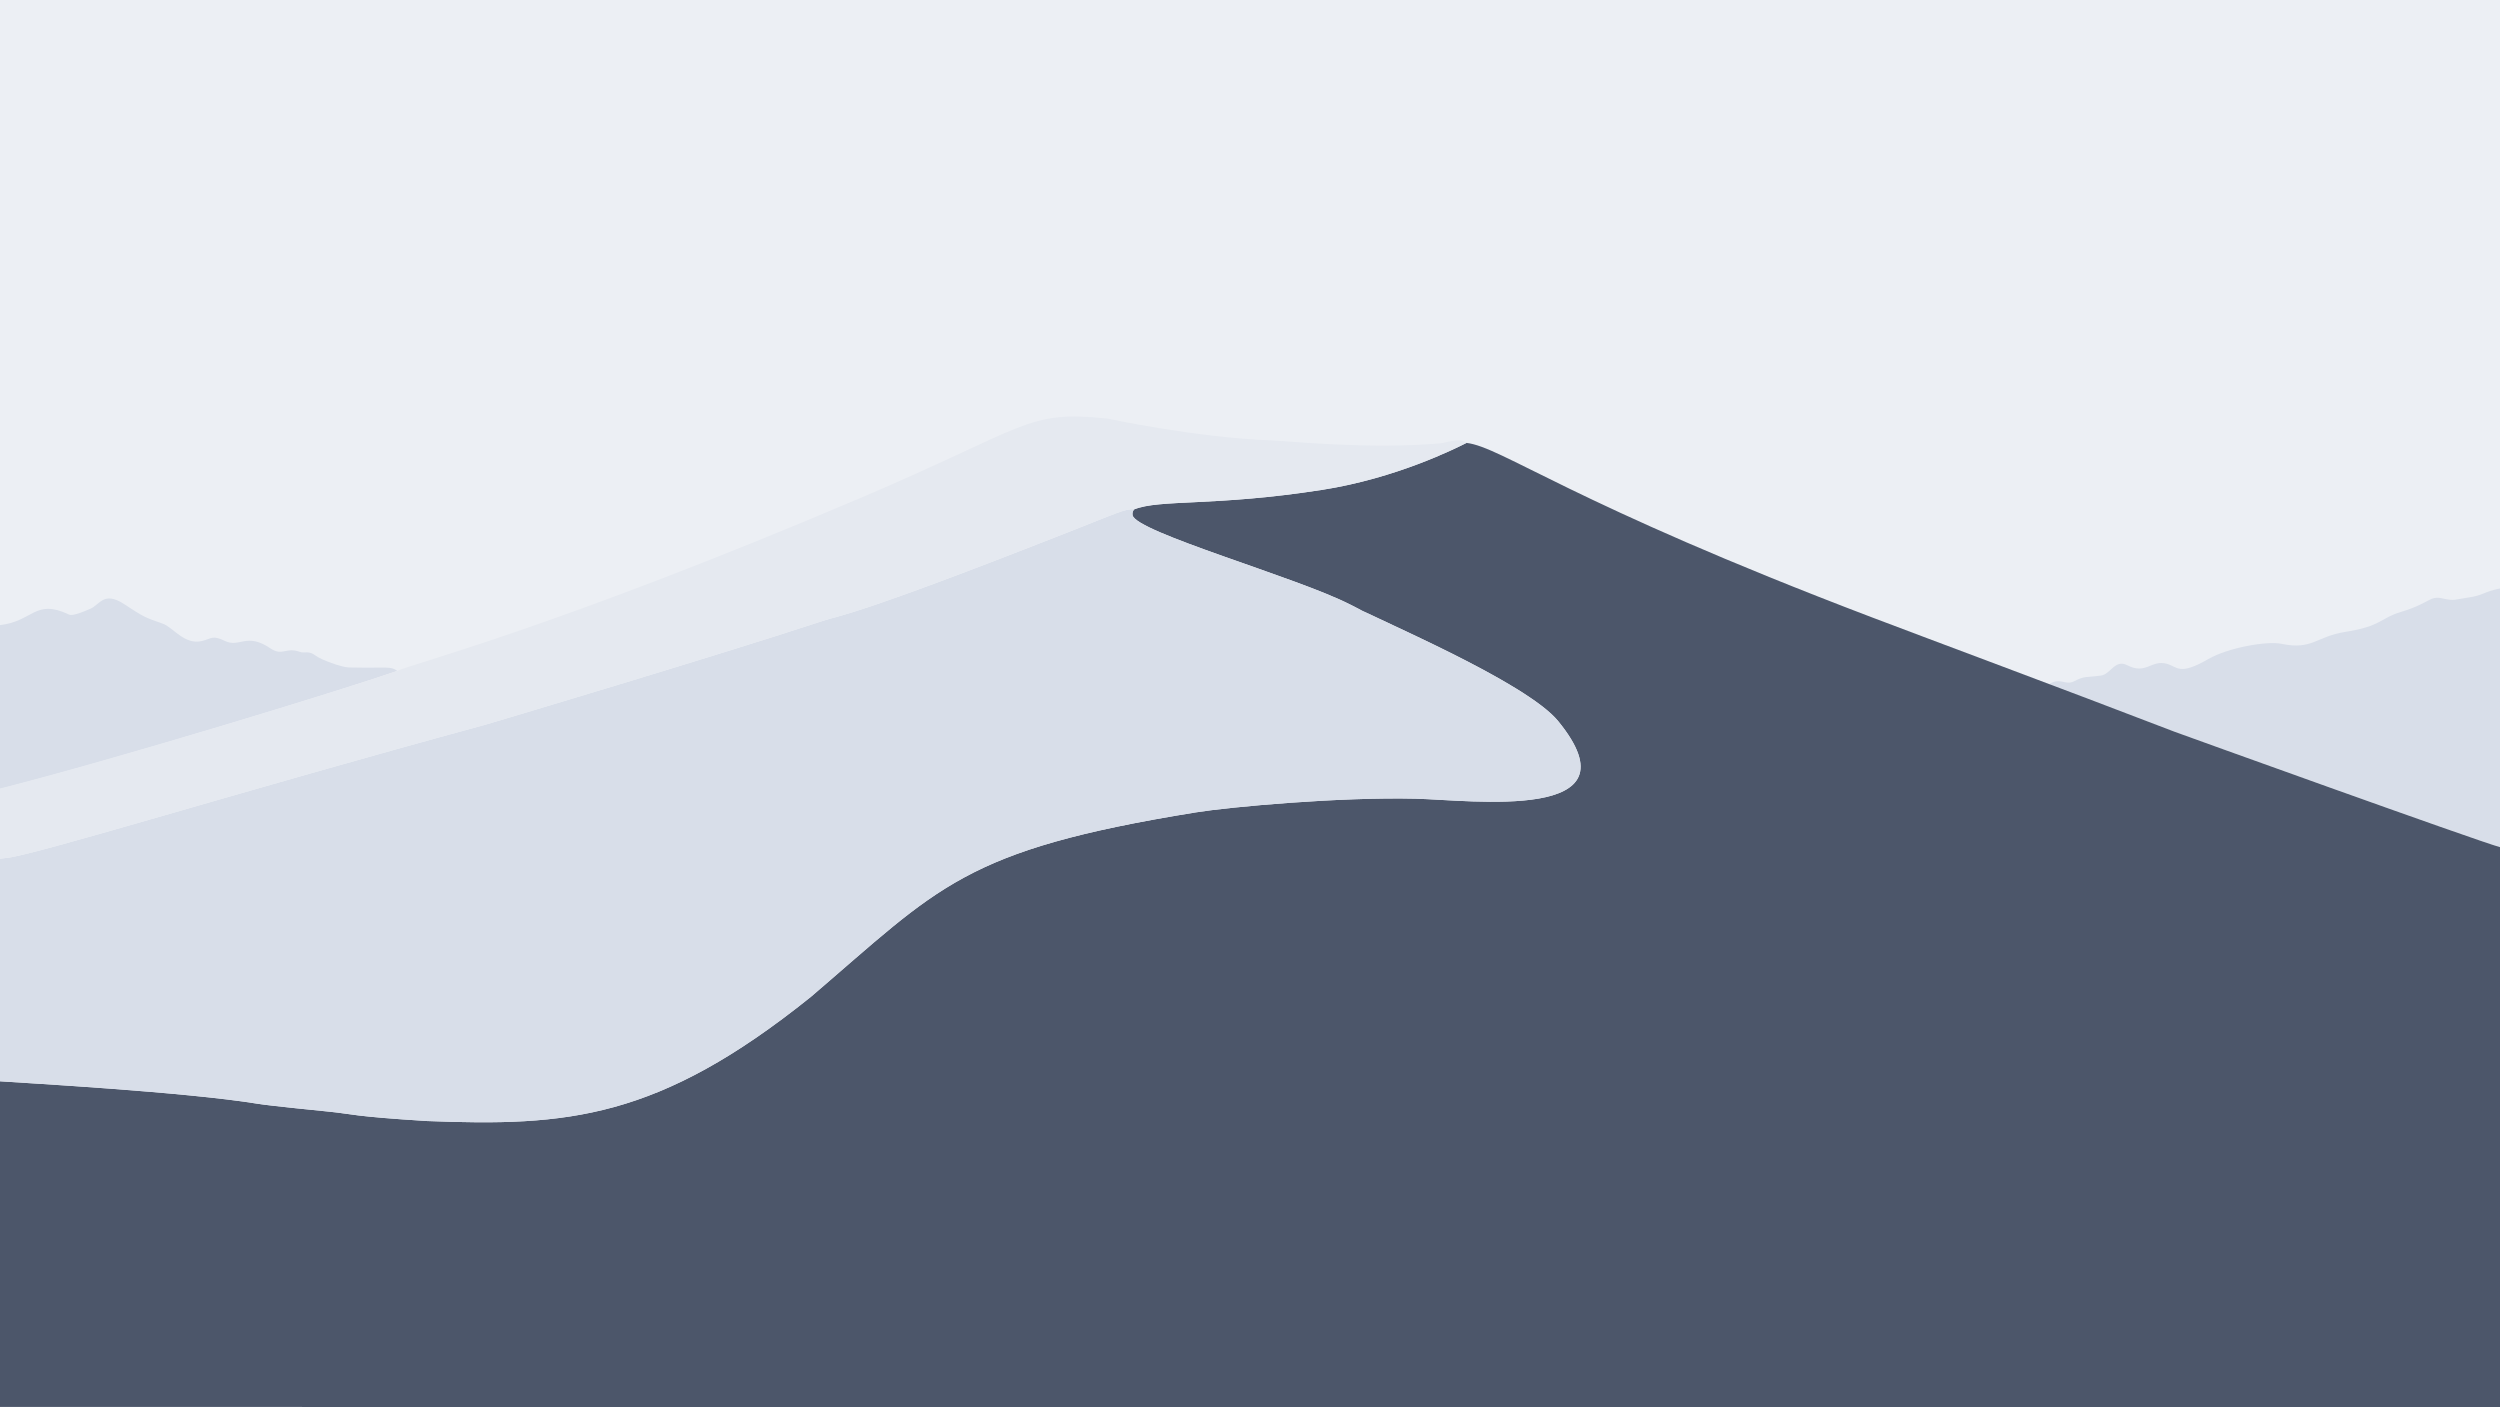
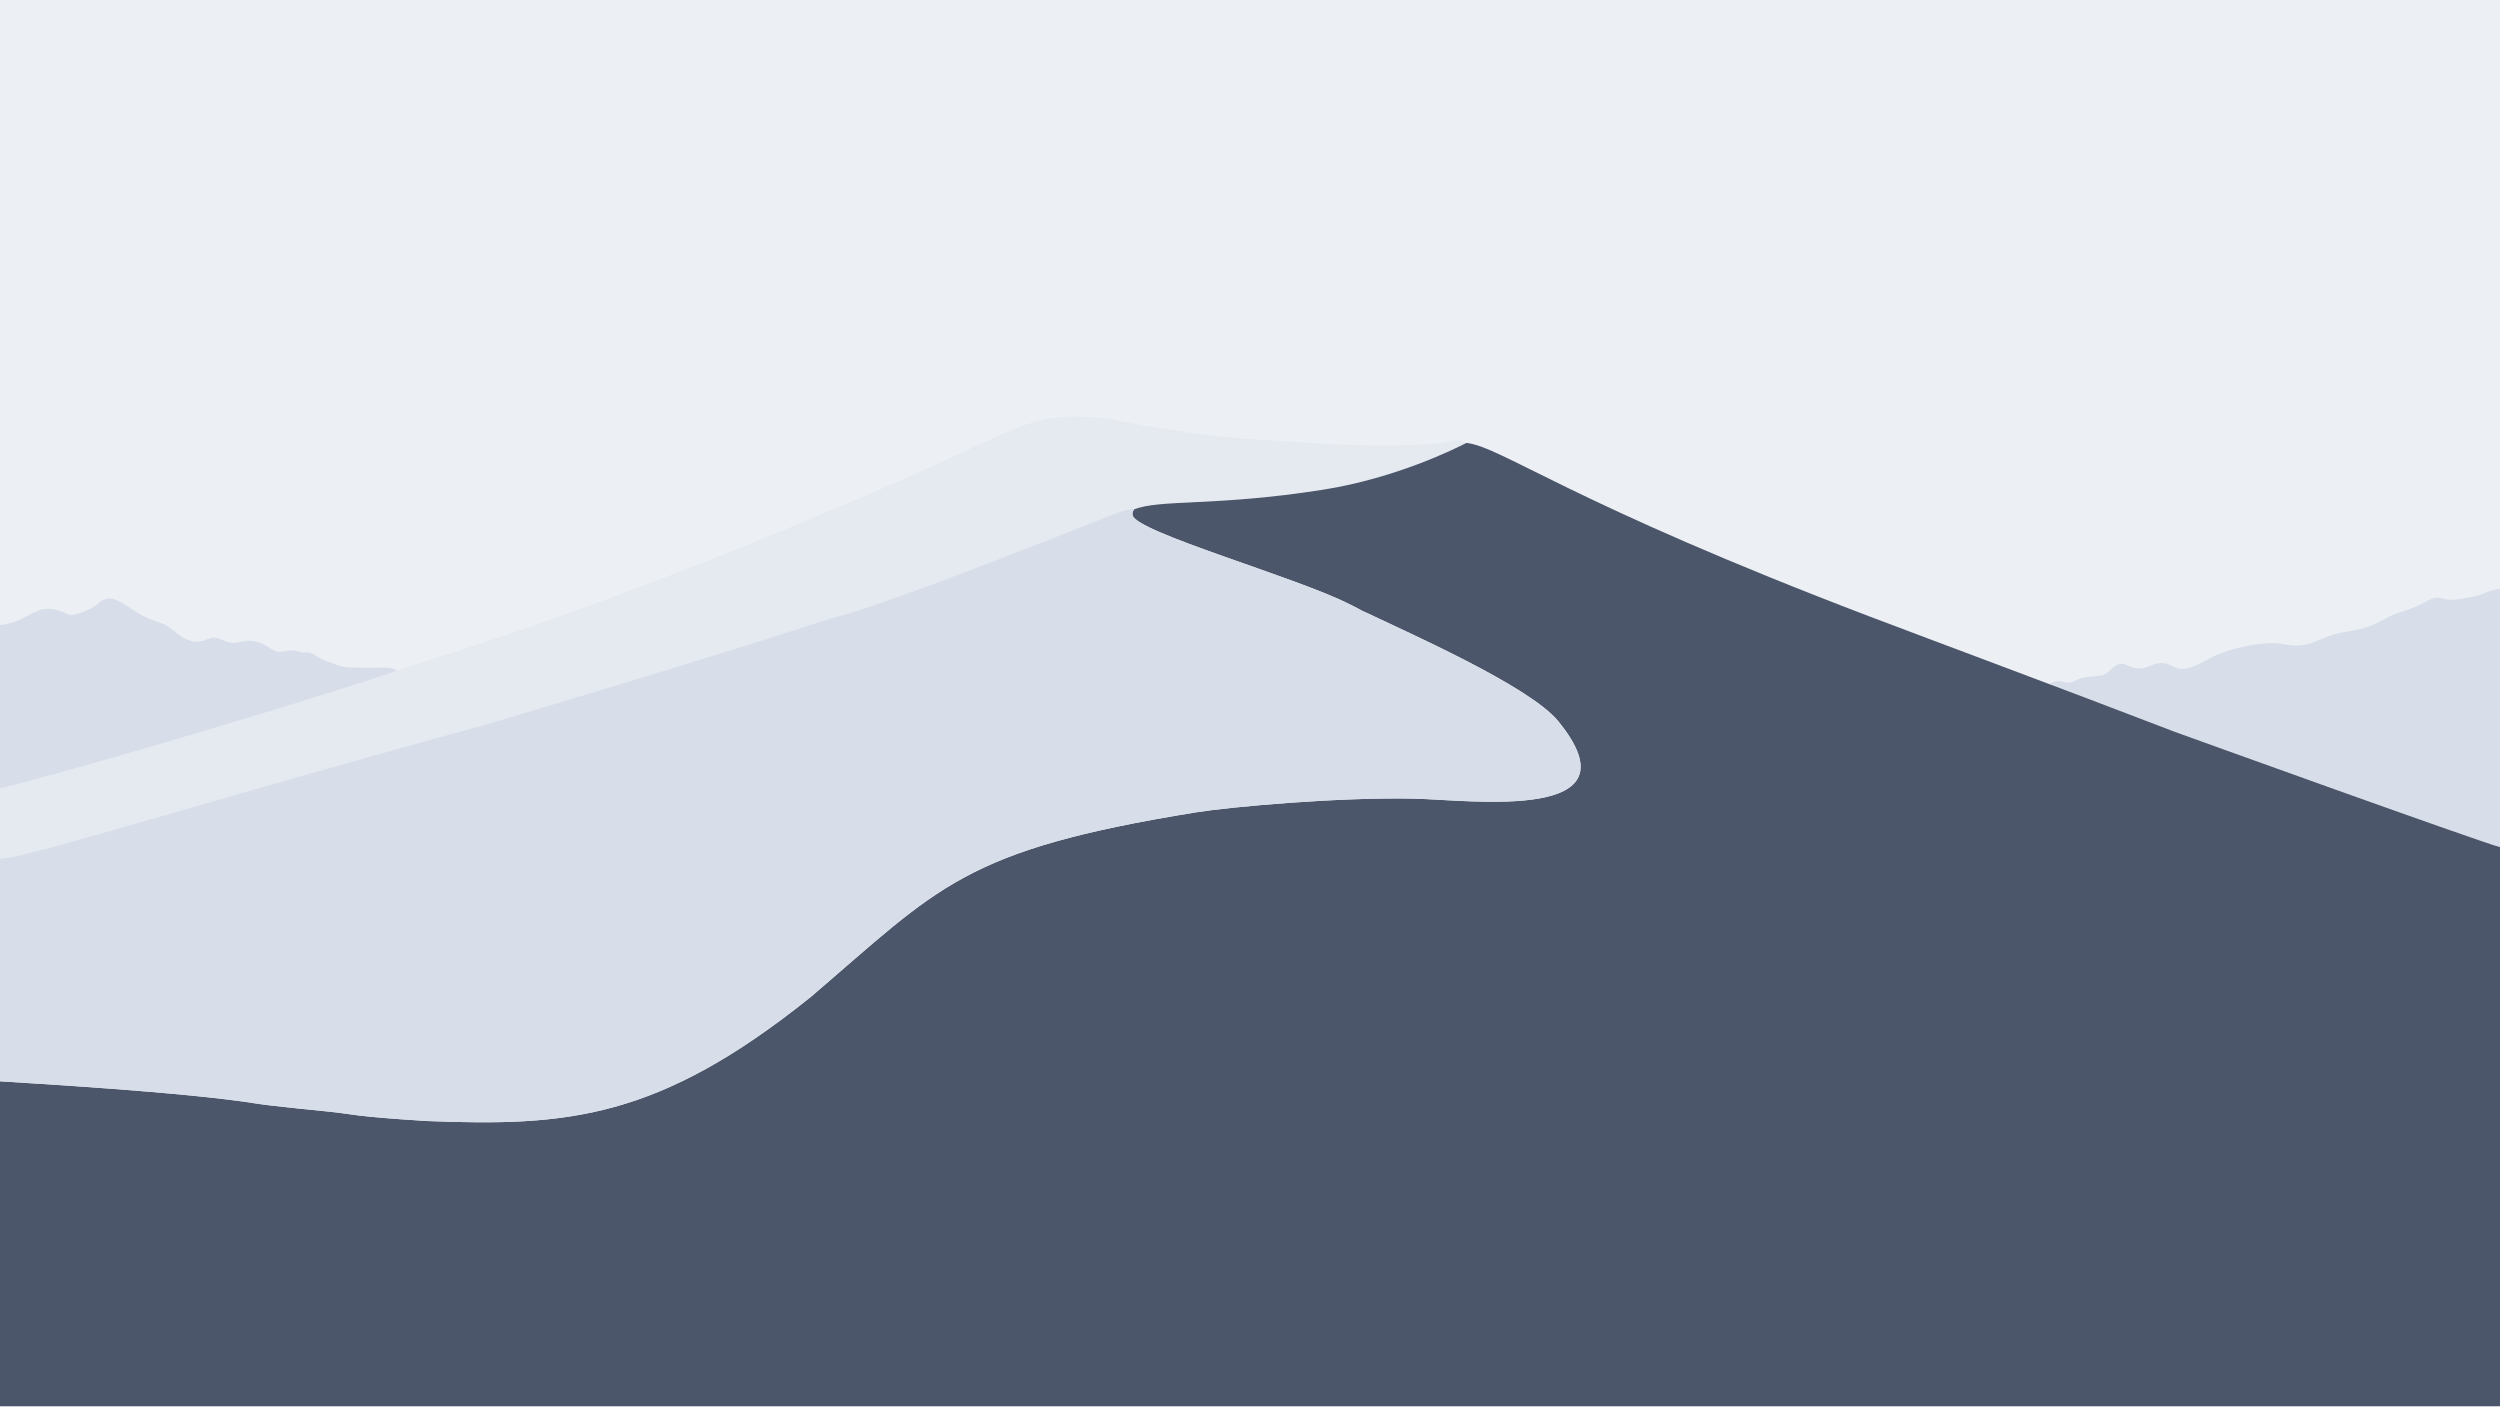
<svg xmlns="http://www.w3.org/2000/svg" width="5120" height="2880" viewBox="0 0 5120 2880" version="1.1" id="svg1">
-   <defs id="defs1">
-     <clipPath id="a">
-       <path d="m 150.97,50.8 c -9.07,0.38 -19.66,3.95 -25.85,8.6 -5.62,4.21 -10.26,10.47 -8.46,16.56 9.9,0.19 20.13,-3.47 26.07,-8.18 5.55,-4.4 9.77,-10.63 8.24,-16.99 m 3.35,24.48 c -15.27,0 -21.72,4.49 -32.31,4.49 -10.92,0 -19.23,-4.49 -32.43,-4.49 -12.98,0 -26.77,4.88 -35.51,13.21 l -0.16,0.16 A 24.3,24.3 0 0 0 46.88,102 c -0.76,4.14 -0.56,8.66 0.62,13.35 a 46,46 0 0 0 5.93,13.35 65,65 0 0 0 11.45,13.35 c 7,6.45 16.2,13.28 28.04,13.34 11.08,0.07 14.21,-4.37 29.24,-4.42 15.03,-0.05 17.87,4.47 28.94,4.4 11.35,-0.05 20.7,-7 27.67,-13.32 l 1.98,-1.83 a 70,70 0 0 0 10.12,-11.51 l 0.87,-1.18 c -9.96,-2.32 -17.03,-6.85 -20.85,-12.18 -3,-4.18 -4,-8.86 -2.81,-13.35 1.31,-4.98 5.3,-9.73 12.2,-13.35 a 45,45 0 0 1 6.52,-2.76 C 178.08,79.17 165.85,75.28 154.32,75.28" id="path1" />
-     </clipPath>
-   </defs>
-   <rect width="5120" height="2880" x="0" y="0" id="rect1" style="fill:#eceff4;fill-opacity:1" />
-   <g id="g1" transform="translate(0,118.9208)">
-     <path d="m 5120,1086.249 v 529.764 c -42.602,-11.095 -659.927,-233.816 -666.634,-236.39 -235.995,-90.665 -240.848,-81.944 -255.826,-97.942 22.44,-13.839 32.101,3.973 50.398,-5.433 22.04,-11.33 23.045,-7.367 54.636,-11.57 20.161,-2.679 28.792,-34.255 54.041,-21.206 39.028,20.171 49.093,-12.105 81.364,-2.874 21.735,6.217 25.214,24.634 84.587,-9.756 39.912,-23.115 119.782,-37.613 150.513,-31.136 62.028,13.074 71.133,-15.218 129.423,-24.409 76.116,-12.01 70.828,-27.843 114.494,-40.947 60.673,-18.217 57.844,-33.92 85.462,-27.633 24.854,5.657 24.829,1.989 49.938,-1.464 35.024,-4.813 32.865,-12.1 67.605,-19.007 z" style="clip-rule:evenodd;fill:#d8dee9;fill-opacity:1;fill-rule:evenodd;stroke-width:4.998;stroke-linejoin:round;stroke-miterlimit:2" id="path1-0" />
-     <path d="m -1.375,1497.164 0.548,-335.765 C 67.818,1153.967 71.161,1106.69 140.535,1139.326 c 3.359,1.579 8.761,4.118 44.885,-11.645 18.597,-8.116 27.373,-36.354 68.14,-9.786 41.846,27.278 41.761,27.158 80.254,40.652 20.211,7.087 44.47,44.455 80.359,35.184 20.071,-5.183 20.986,-12.285 46.709,0.095 29.727,14.304 43.865,-17.817 92.119,14.584 26.578,17.852 31.251,-3.194 61.498,7.816 9.106,3.314 17.512,-3.488 31.921,7.612 10.62,8.181 52.981,23.919 68.015,24.214 82.723,1.644 84.278,-3.174 99.266,7.002 C 693.959,1296.491 239.126,1435.914 2.281,1496.067 Z" style="clip-rule:evenodd;fill:#d8dee9;fill-opacity:1;fill-rule:evenodd;stroke-width:4.998;stroke-linejoin:round;stroke-miterlimit:2" id="path2" />
-     <path d="m 5120,1616.014 0.914,1146.74 c -1703.459,0.405 -3416.773,-0.276 -5121.921,-0.276 -1.044,-219.132 -1.831,-446.899 -1.831,-667.044 42.071,3.164 380.877,21.486 532.204,46.395 23.465,3.863 133.311,14.809 144.921,15.963 47.284,4.713 46.414,9.601 199.986,19.151 287.172,11.135 473.15,-2.619 786.485,-254.372 263.538,-225.15 310.317,-300.296 787.73,-377.652 71.743,-11.625 296.643,-31.791 449.99,-28.137 113.959,2.714 462.804,49.588 292.745,-158.754 -66.575,-81.564 -377.552,-211.071 -426.545,-239.004 -10.885,-6.207 128.248,66.46 0,0 -105.263,-54.551 -439.575,-148.399 -445.157,-182.919 -1.184,-7.322 2.804,-10.92 2.994,-11.665 0.63,-2.439 -0.635,2.479 0,0 51.667,-21.32 165.666,-5.683 385.748,-40.222 151.912,-23.844 272.969,-84.887 295.144,-96.067 72.628,8.446 211.071,121.766 830.026,357.176 126.909,48.269 383.939,143.631 619.934,234.296 6.707,2.574 624.032,225.295 666.634,236.39 z" style="clip-rule:evenodd;fill:#4c566a;fill-opacity:1;fill-rule:evenodd;stroke-width:4.998;stroke-linejoin:round;stroke-miterlimit:2" id="path3" />
-     <path d="m 874.273,2176.944 c -153.572,-9.551 -152.702,-14.439 -199.986,-19.151 -11.61,-1.155 -121.456,-12.1 -144.921,-15.963 -151.328,-24.909 -488.488,-43.231 -530.559,-46.395 l 0.548,-455.661 c 2.814,-0.14 8.203,-1.185 11.021,-1.325 50.338,-2.529 477.028,-135.485 983.737,-273.188 5.957,-1.619 483.795,-144.131 690.393,-212.425 41.841,-13.829 59.464,-7.322 504.061,-182.204 99.571,-39.163 117.933,-48.728 133.945,-46.19 -0.19,0.745 -4.178,4.343 -2.994,11.665 5.582,34.52 339.894,128.368 445.157,182.918 4.038,2.304 9.856,5.293 17.167,8.891 62.317,32.261 33.89,17.322 7.846,3.823 89.46,43.141 342.283,153.702 401.531,226.289 170.059,208.342 -178.786,161.468 -292.745,158.754 -153.347,-3.653 -378.247,16.513 -449.99,28.137 -477.413,77.356 -524.192,152.502 -787.73,377.652 -313.336,251.753 -499.313,265.507 -786.485,254.372 z M 2789.691,1131.739 c -2.774,-1.339 -5.398,-2.619 -7.846,-3.823 -5.098,-2.639 -10.805,-5.593 -17.167,-8.891 -3.743,-2.134 10.255,5.058 25.014,12.714 z" style="clip-rule:evenodd;fill:#d8dee9;fill-opacity:1;fill-rule:evenodd;stroke-width:4.998;stroke-linejoin:round;stroke-miterlimit:2" id="path4" />
-     <path d="m -0.827,1639.774 0,-143.524 C 236.018,1436.097 693.959,1296.491 813.7,1255.054 c 29.217,-14.239 327.939,-90.005 949.863,-354.692 341.543,-145.365 338.014,-179.86 504.955,-161.928 1.349,0.145 179.055,38.703 335.006,44.57 36.344,1.369 199.671,18.762 344.717,6.132 7.877,-0.685 17.722,-3.703 24.804,-4.978 23.564,-4.243 27.783,3.304 30.361,3.993 -22.175,11.18 -143.231,72.223 -295.144,96.067 -220.082,34.54 -334.081,18.902 -385.748,40.222 -16.013,-2.539 -34.375,7.027 -133.945,46.19 -444.597,174.882 -462.219,168.375 -504.061,182.204 -206.598,68.295 -684.436,210.806 -690.393,212.425 -506.71,137.704 -933.4,270.66 -983.737,273.188 -2.819,0.14 -8.391,1.185 -11.204,1.325 z" style="clip-rule:evenodd;fill:#e5e9f0;fill-opacity:1;fill-rule:evenodd;stroke-width:4.998;stroke-linejoin:round;stroke-miterlimit:2" id="path5" />
-   </g>
+   <defs id="defs1" />
+   <rect id="rect1" width="5120" height="2880" x="0" y="0" style="fill:#eceff4;fill-opacity:1" />
+   <path id="path1-0" style="clip-rule:evenodd;fill:#d8dee9;fill-opacity:1;fill-rule:evenodd;stroke-width:4.998;stroke-linejoin:round;stroke-miterlimit:2" d="M 5120 1205.17 C 5085.261 1212.077 5087.419 1219.363 5052.395 1224.176 C 5027.286 1227.629 5027.311 1231.298 5002.457 1225.641 C 4974.839 1219.353 4977.667 1235.056 4916.994 1253.273 C 4873.328 1266.378 4878.618 1282.211 4802.502 1294.221 C 4744.213 1303.412 4735.106 1331.703 4673.078 1318.629 C 4642.347 1312.152 4562.479 1326.651 4522.566 1349.766 C 4463.193 1384.155 4459.714 1365.739 4437.979 1359.522 C 4405.708 1350.291 4395.643 1382.565 4356.615 1362.395 C 4331.367 1349.345 4322.735 1380.923 4302.574 1383.602 C 4270.983 1387.805 4269.978 1383.84 4247.938 1395.17 C 4229.641 1404.576 4219.981 1386.765 4197.541 1400.603 C 4212.519 1416.601 4217.372 1407.88 4453.367 1498.545 C 4460.074 1501.119 5077.399 1723.839 5120 1734.934 L 5120 1205.17 z M 223.438 1225.678 C 206.349 1225.931 198.205 1241.022 185.42 1246.602 C 149.296 1262.365 143.894 1259.825 140.535 1258.246 C 71.441 1225.742 67.846 1272.509 0 1280.228 L 0 1615.672 L 2.281 1614.988 C 239.126 1554.835 693.959 1415.411 813.701 1373.975 C 798.713 1363.799 797.157 1368.617 714.434 1366.973 C 699.4 1366.678 657.04 1350.941 646.42 1342.76 C 632.011 1331.66 623.604 1338.46 614.498 1335.147 C 584.251 1324.136 579.58 1345.182 553.002 1327.33 C 504.748 1294.929 490.61 1327.052 460.883 1312.748 C 435.159 1300.368 434.245 1307.469 414.174 1312.652 C 378.285 1321.923 354.025 1284.556 333.814 1277.469 C 295.322 1263.975 295.405 1264.094 253.559 1236.816 C 240.819 1228.514 231.205 1225.563 223.438 1225.678 z " />
+   <path id="path5" style="clip-rule:evenodd;fill:#e5e9f0;fill-opacity:1;fill-rule:evenodd;stroke-width:4.998;stroke-linejoin:round;stroke-miterlimit:2" d="M 2212.898 853.201 C 2097.067 849.778 2062.413 892.088 1763.562 1019.283 C 1141.639 1283.97 842.918 1359.736 813.701 1373.975 C 694.099 1415.363 237.082 1554.693 0 1614.961 L 0 1758.637 C 2.972 1758.374 7.813 1757.496 10.377 1757.369 C 60.715 1754.84 487.406 1621.885 994.115 1484.182 C 1000.073 1482.562 1477.91 1340.051 1684.508 1271.756 C 1726.349 1257.927 1743.971 1264.433 2188.568 1089.551 C 2288.139 1050.388 2306.501 1040.822 2322.514 1043.361 C 2374.181 1022.041 2488.18 1037.68 2708.262 1003.141 C 2860.174 979.296 2981.231 918.252 3003.406 907.072 C 3000.827 906.382 2996.609 898.837 2973.045 903.08 C 2965.963 904.354 2956.117 907.372 2948.24 908.057 C 2803.195 920.686 2639.867 903.295 2603.523 901.926 C 2447.573 896.058 2269.867 857.5 2268.518 857.355 C 2247.65 855.114 2229.446 853.69 2212.898 853.201 z " />
+   <path id="path3" style="clip-rule:evenodd;fill:#4c566a;fill-opacity:1;fill-rule:evenodd;stroke-width:4.998;stroke-linejoin:round;stroke-miterlimit:2" d="M 3003.406 907.072 C 2981.231 918.252 2860.174 979.296 2708.262 1003.141 C 2488.183 1037.68 2374.184 1022.042 2322.516 1043.361 C 2322.356 1043.981 2322.194 1044.613 2322.514 1043.363 C 2322.322 1044.109 2318.335 1047.707 2319.519 1055.027 C 2325.102 1089.547 2659.414 1183.395 2764.678 1237.945 C 2760.936 1235.811 2774.923 1242.998 2789.682 1250.65 C 2879.128 1293.789 3131.97 1404.358 3191.223 1476.949 C 3361.282 1685.292 3012.438 1638.417 2898.479 1635.703 C 2745.132 1632.05 2520.231 1652.217 2448.488 1663.842 C 1971.076 1741.197 1924.295 1816.342 1660.758 2041.492 C 1347.422 2293.245 1161.446 2307 874.273 2295.865 C 720.702 2286.314 721.571 2281.426 674.287 2276.713 C 662.677 2275.558 552.832 2264.613 529.367 2260.75 C 381.03 2236.333 52.549 2218.246 0 2214.561 L 0 2880 L 5120 2880 L 5120 1734.934 C 5077.399 1723.839 4460.074 1501.119 4453.367 1498.545 C 4217.372 1407.88 3960.34 1312.516 3833.432 1264.248 C 3214.477 1028.838 3076.034 915.519 3003.406 907.072 z M 2789.682 1250.65 C 2786.9 1249.309 2784.275 1248.032 2781.82 1246.824 C 2844.175 1279.106 2815.727 1264.155 2789.682 1250.65 z M 2322.516 1043.361 C 2322.672 1042.752 2322.826 1042.152 2322.514 1043.361 L 2322.516 1043.361 z " />
+   <path id="path4" style="clip-rule:evenodd;fill:#d8dee9;fill-opacity:1;fill-rule:evenodd;stroke-width:4.998;stroke-linejoin:round;stroke-miterlimit:2" d="M 2316.246 1043.012 C 2300.643 1043.677 2275.693 1055.283 2188.568 1089.551 C 1743.971 1264.433 1726.349 1257.927 1684.508 1271.756 C 1477.91 1340.051 1000.073 1482.562 994.115 1484.182 C 487.406 1621.885 60.715 1754.84 10.377 1757.369 C 7.761 1757.499 2.93 1758.409 0 1758.65 L 0 2214.443 C 46.862 2217.845 379.385 2236.063 529.367 2260.75 C 552.832 2264.613 662.677 2275.558 674.287 2276.713 C 721.571 2281.426 720.702 2286.314 874.273 2295.865 C 1161.446 2307 1347.422 2293.245 1660.758 2041.492 C 1924.295 1816.342 1971.076 1741.197 2448.488 1663.842 C 2520.231 1652.217 2745.132 1632.05 2898.479 1635.703 C 3012.438 1638.417 3361.282 1685.292 3191.223 1476.949 C 3131.974 1404.361 2879.152 1293.801 2789.691 1250.66 C 2815.735 1264.159 2844.163 1279.097 2781.846 1246.836 C 2784.295 1248.04 2786.918 1249.321 2789.691 1250.66 C 2774.933 1243.004 2760.934 1235.811 2764.678 1237.945 C 2659.414 1183.395 2325.102 1089.547 2319.519 1055.027 C 2318.335 1047.706 2322.324 1044.106 2322.514 1043.361 C 2320.512 1043.044 2318.475 1042.917 2316.246 1043.012 z " />
</svg>
